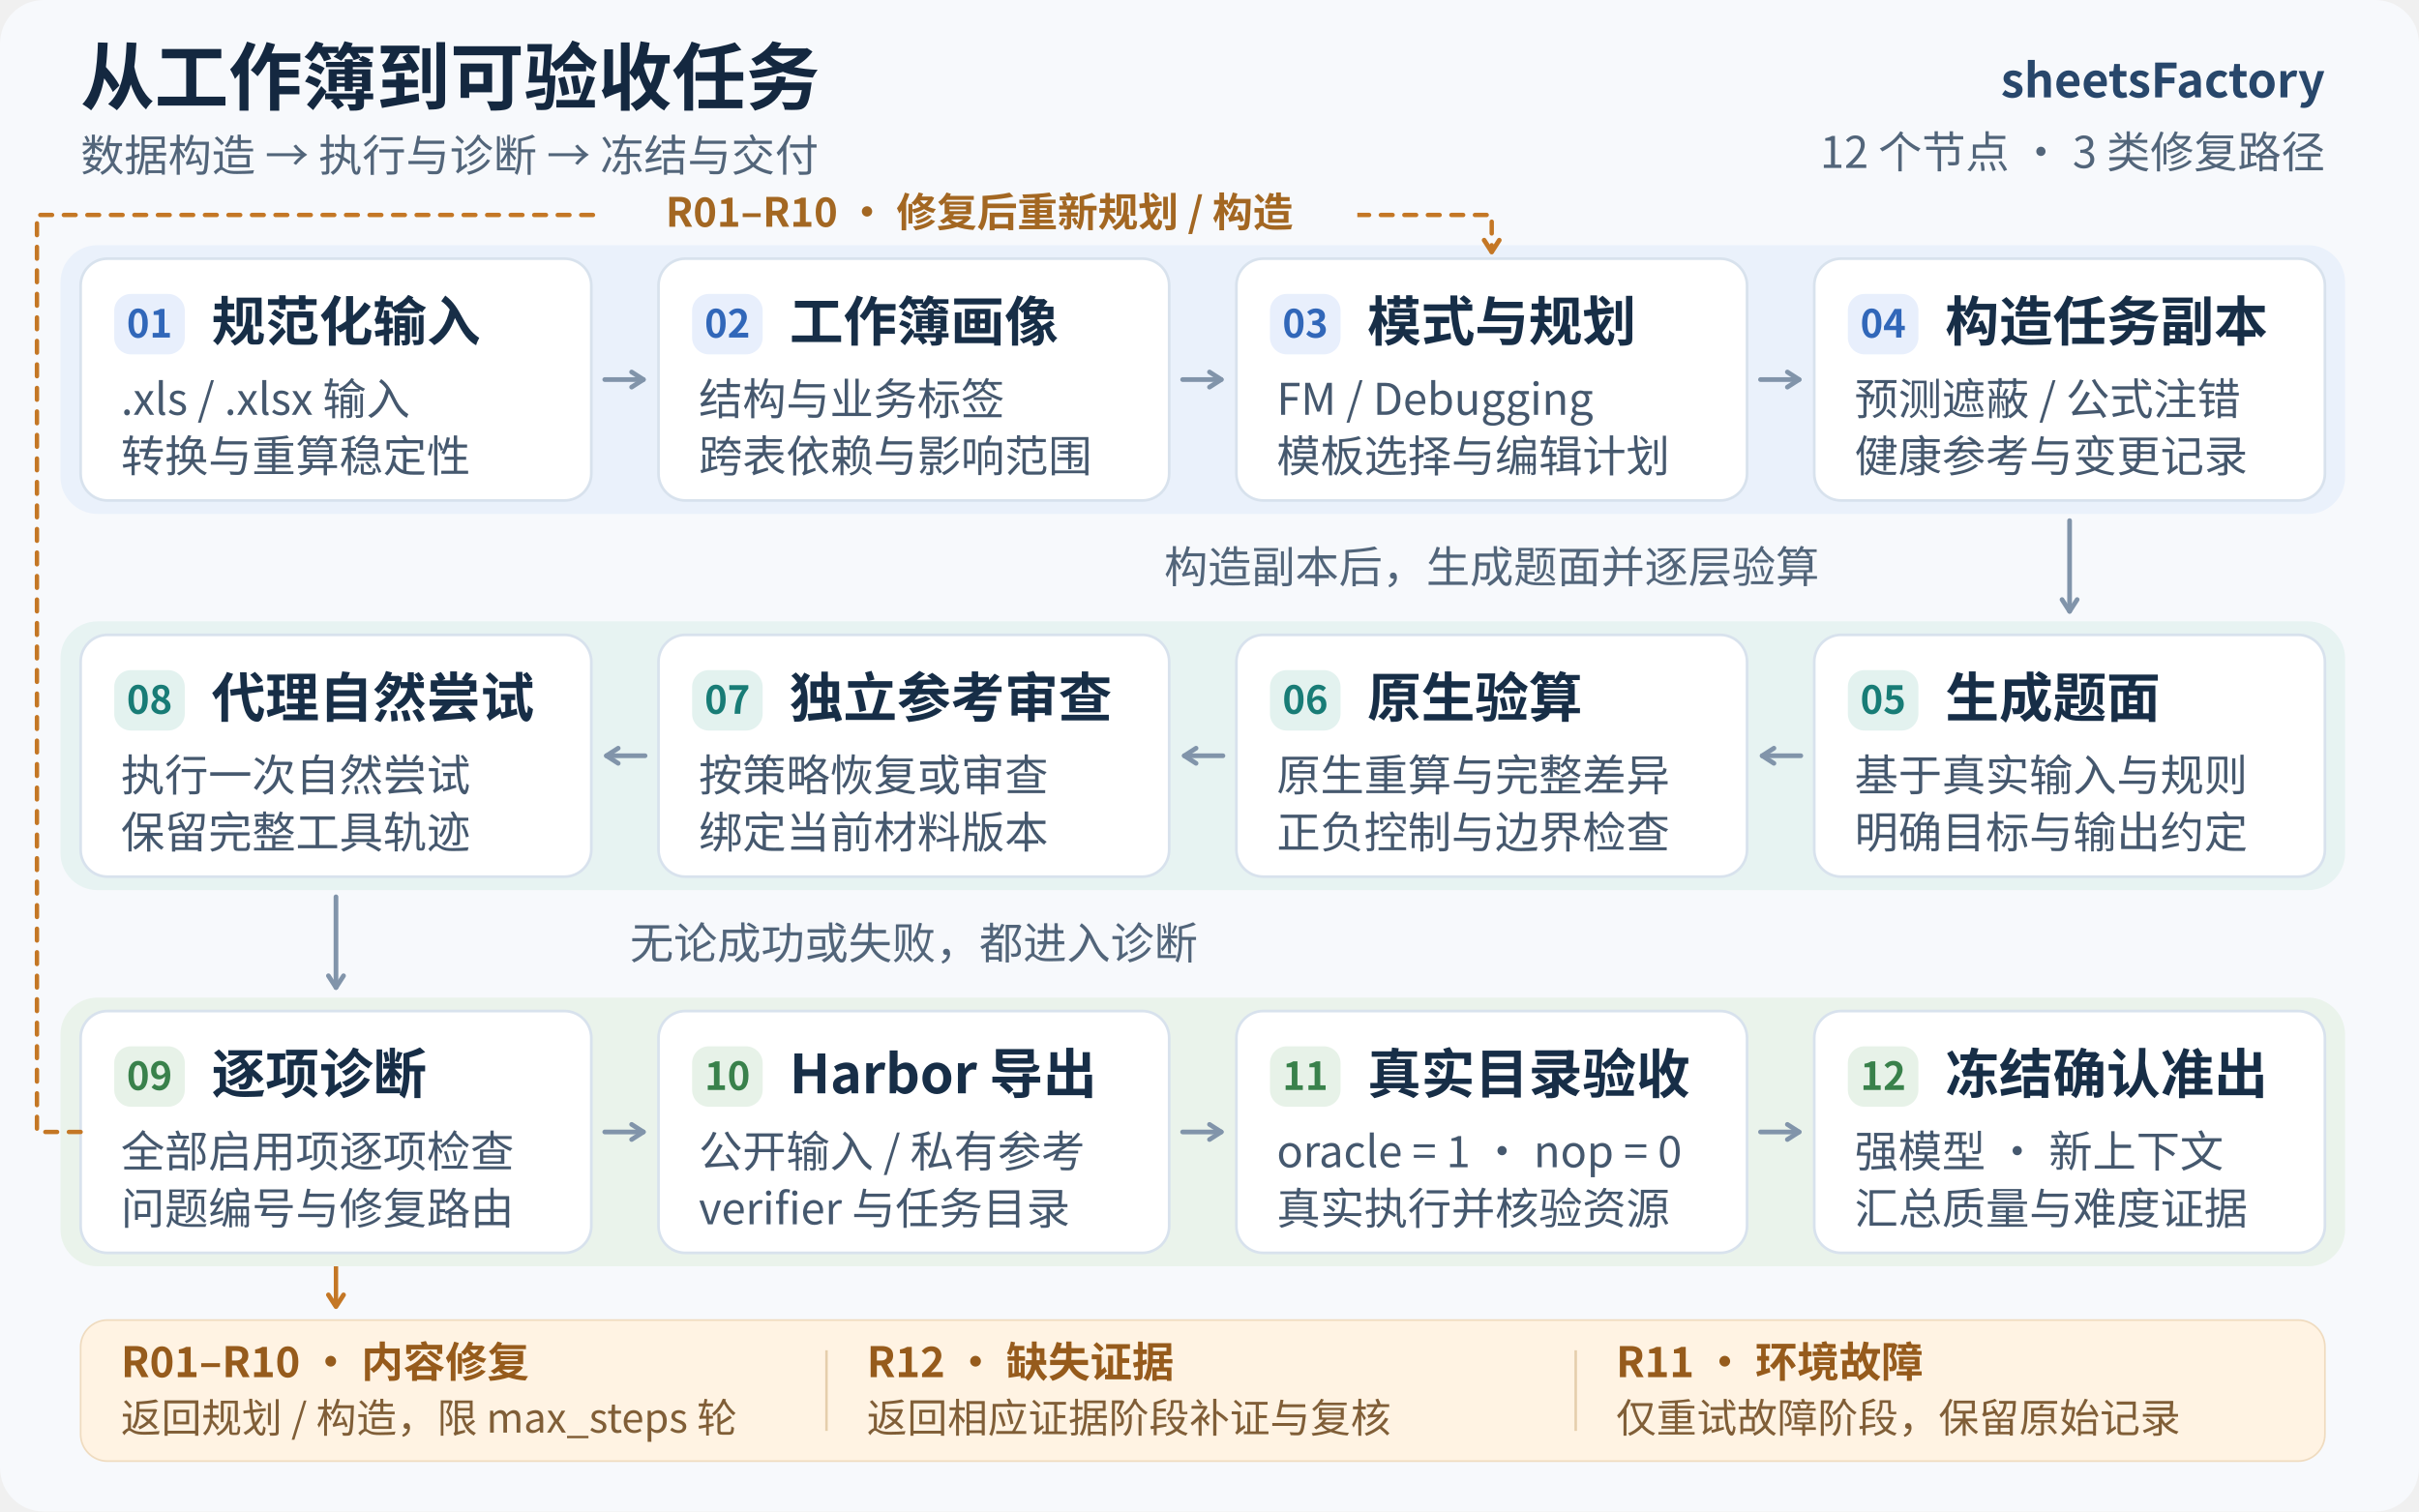
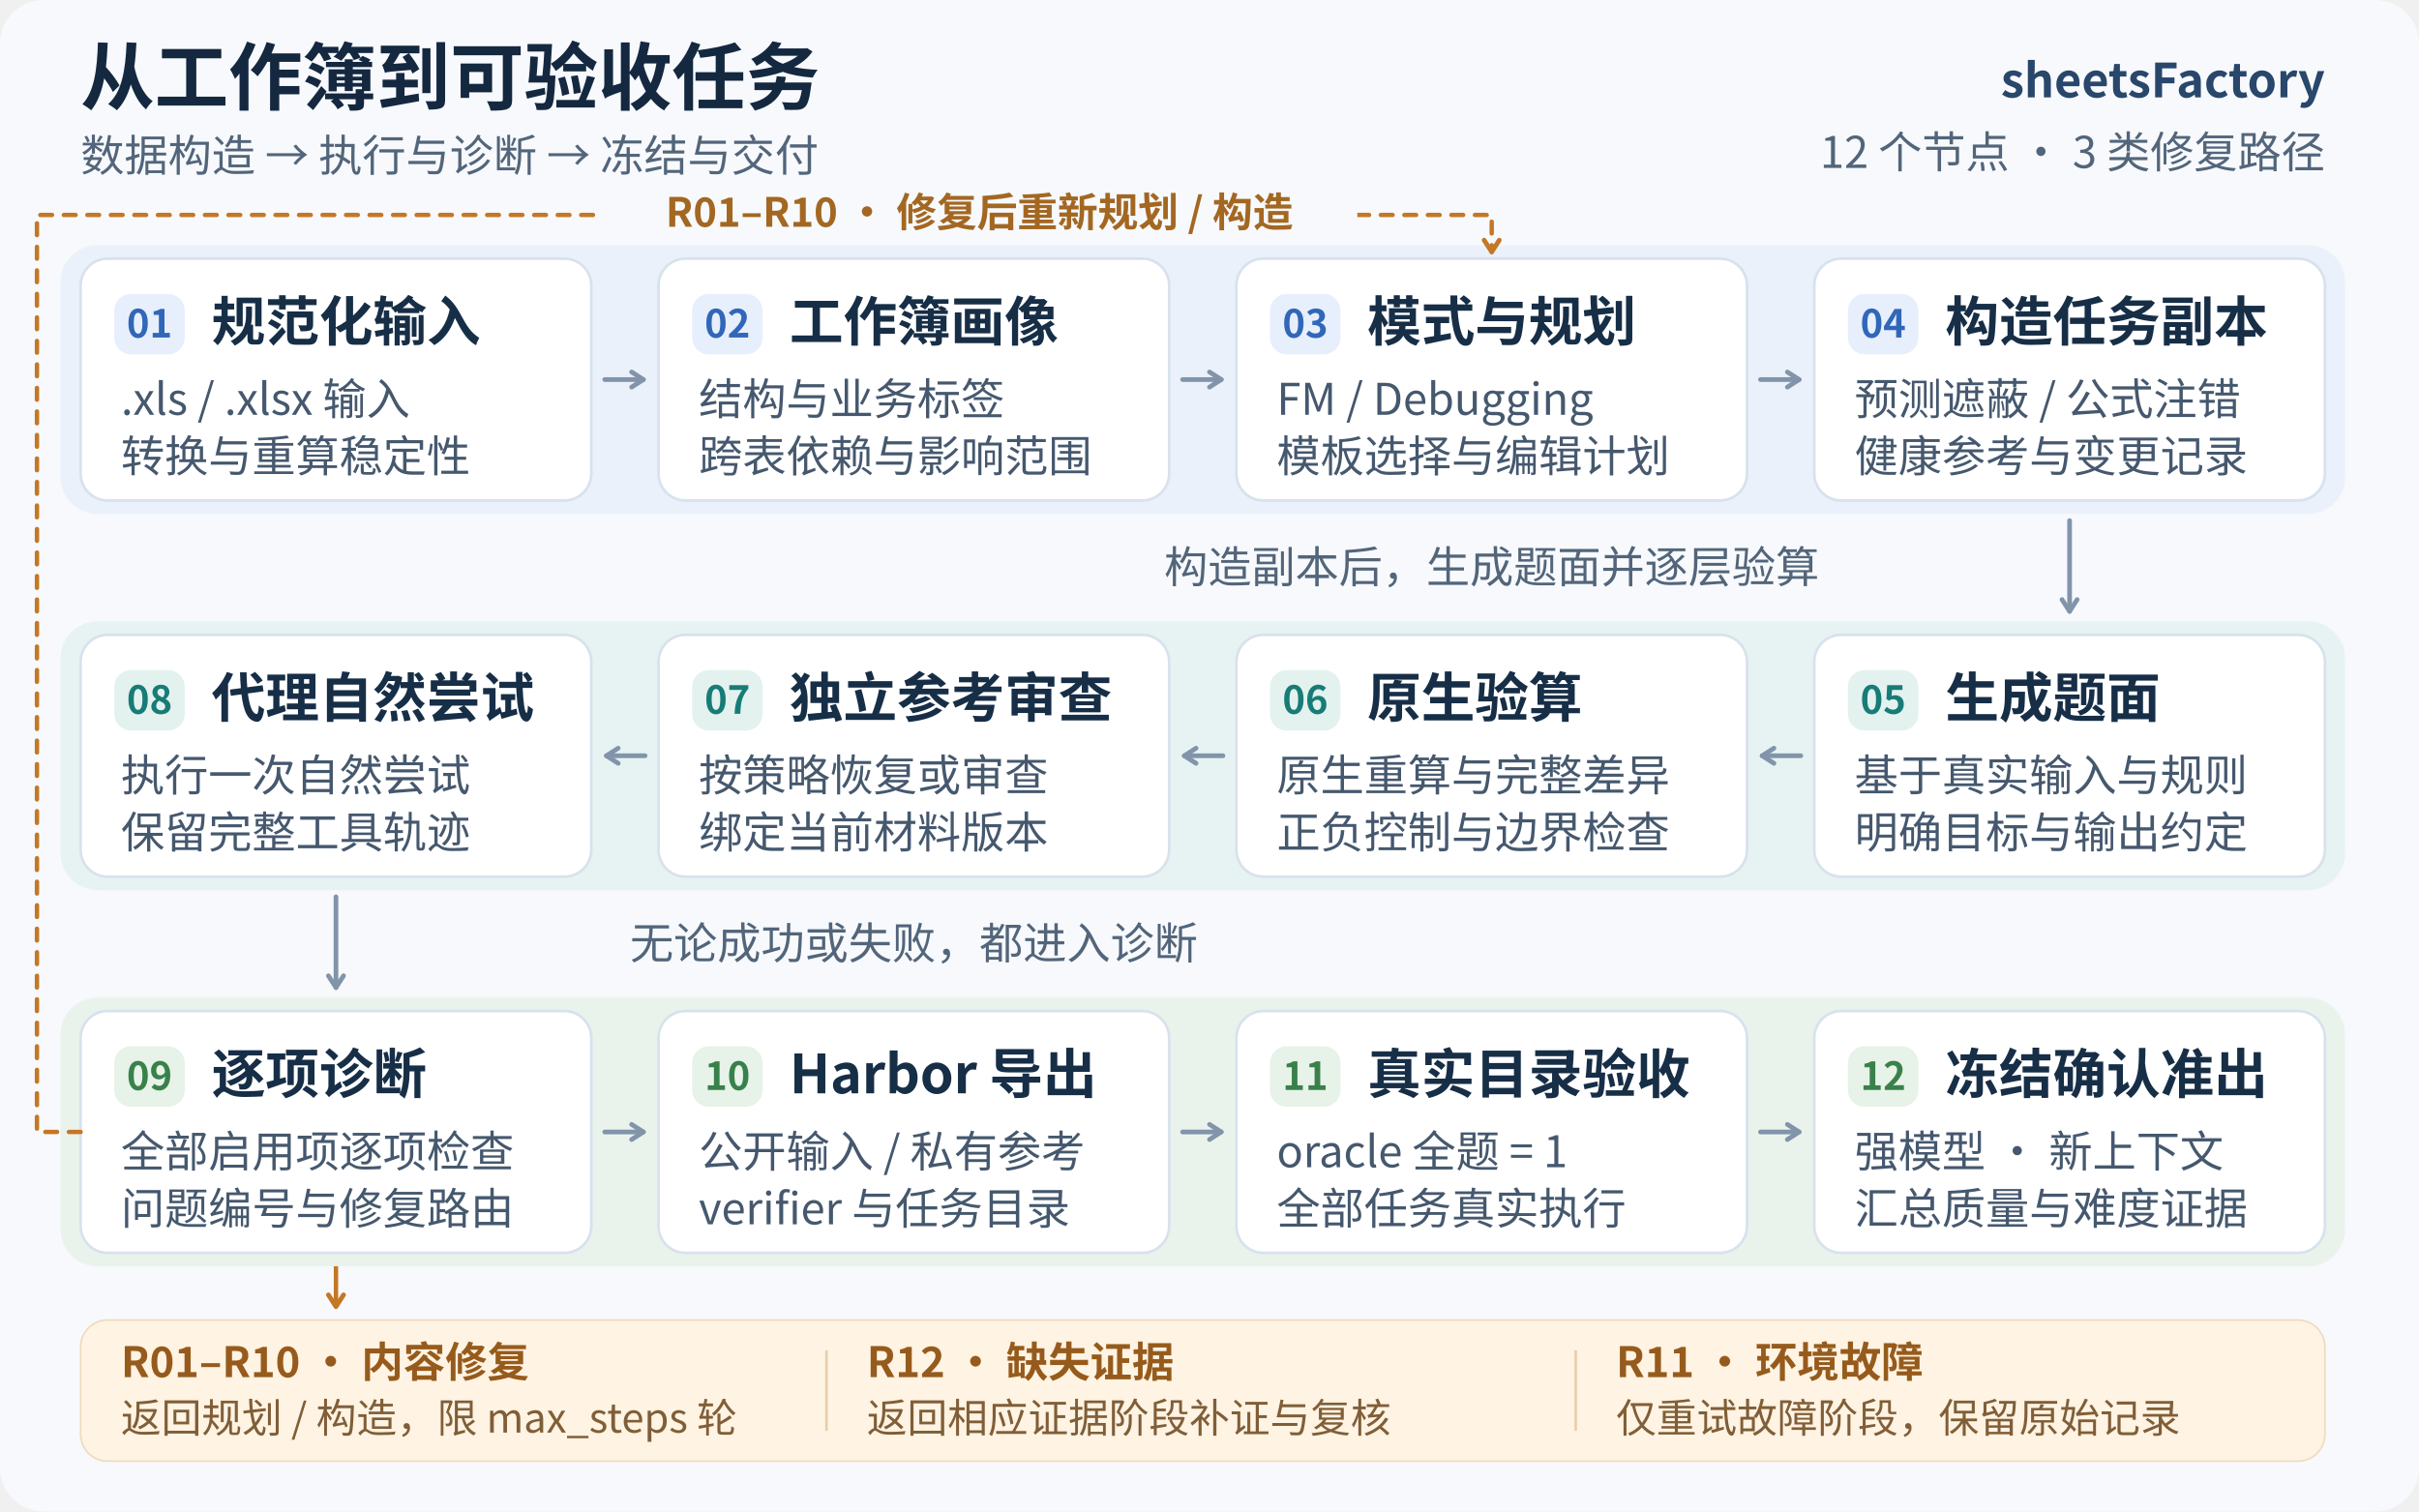
<svg xmlns="http://www.w3.org/2000/svg" width="1440" height="900" viewBox="0 0 1440 900" role="img" aria-labelledby="title desc">
  <defs>
    <marker id="arrow" markerWidth="13" markerHeight="13" refX="10" refY="6.5" orient="auto" markerUnits="userSpaceOnUse">
      <path d="M3 2 L10 6.5 L3 11" fill="none" stroke="#8194aa" stroke-width="2.8" stroke-linecap="round" stroke-linejoin="round" />
    </marker>
    <marker id="repairArrow" markerWidth="13" markerHeight="13" refX="10" refY="6.5" orient="auto" markerUnits="userSpaceOnUse">
      <path d="M3 2 L10 6.5 L3 11" fill="none" stroke="#c47725" stroke-width="2.8" stroke-linecap="round" stroke-linejoin="round" />
    </marker>
    <style>
text {font-family:'Noto Sans SC','Noto Sans CJK SC','PingFang SC','Microsoft YaHei',sans-serif;}
.heading {font-size:44px;font-weight:700;fill:#142840;}
.subtitle {font-size:26px;fill:#52657a;}
.card {fill:#fff;stroke:#d8e2ed;stroke-width:1.6;}
.title {font-size:32px;font-weight:700;fill:#172e47;}
.body {font-size:26px;fill:#45586e;}
.number {font-size:23px;font-weight:700;text-anchor:middle;}
.next {fill:none;stroke:#8194aa;stroke-width:2.8;stroke-linecap:round;stroke-linejoin:round;marker-end:url(#arrow);}
.repair {fill:none;stroke:#c47725;stroke-width:2.6;stroke-dasharray:7 7;stroke-linecap:round;stroke-linejoin:round;marker-end:url(#repairArrow);}
.routeTitle {font-size:25px;font-weight:700;fill:#965b1c;}
.routeBody {font-size:24px;fill:#805e37;}
</style>
  </defs>
  <rect width="1440" height="900" rx="26" fill="#f7f9fc" />
  <text class="heading" x="48" y="62">从工作簿到可验收任务</text>
  <text class="subtitle" x="48" y="102">数据构造 → 执行与诊断 → 冻结与交付</text>
  <text x="1384" y="58" text-anchor="end" font-size="28" font-weight="700" fill="#28476b">sheetsFactory</text>
  <text class="subtitle" x="1384" y="100" text-anchor="end">12 个节点 · 3 类修复路径</text>
  <rect x="36" y="146" width="1360" height="160" rx="22" fill="#eaf1fb" />
  <rect x="36" y="370" width="1360" height="160" rx="22" fill="#e7f3f2" />
  <rect x="36" y="594" width="1360" height="160" rx="22" fill="#eaf3eb" />
  <g id="node01">
    <rect class="card" x="48" y="154" width="304" height="144" rx="16" />
    <rect x="68" y="175" width="42" height="36" rx="10" fill="#e8effc" />
    <text class="number" x="89" y="201" fill="#3167b9">01</text>
    <text class="title" x="126" y="203">规范化输入</text>
    <text class="body" x="72" y="247">.xls / .xlsx 输入</text>
    <text class="body" x="72" y="281">转换与重算稳定性</text>
  </g>
  <g id="node02">
    <rect class="card" x="392" y="154" width="304" height="144" rx="16" />
    <rect x="412" y="175" width="42" height="36" rx="10" fill="#e8effc" />
    <text class="number" x="433" y="201" fill="#3167b9">02</text>
    <text class="title" x="470" y="203">工作簿画像</text>
    <text class="body" x="416" y="247">结构与业务标签</text>
    <text class="body" x="416" y="281">跨表依赖与影响范围</text>
  </g>
  <g id="node03">
    <rect class="card" x="736" y="154" width="304" height="144" rx="16" />
    <rect x="756" y="175" width="42" height="36" rx="10" fill="#e8effc" />
    <text class="number" x="777" y="201" fill="#3167b9">03</text>
    <text class="title" x="814" y="203">模式与规划</text>
    <text class="body" x="760" y="247">FM / Debugging</text>
    <text class="body" x="760" y="281">模板选择与编辑计划</text>
  </g>
  <g id="node04">
    <rect class="card" x="1080" y="154" width="304" height="144" rx="16" />
    <rect x="1100" y="175" width="42" height="36" rx="10" fill="#e8effc" />
    <text class="number" x="1121" y="201" fill="#3167b9">04</text>
    <text class="title" x="1158" y="203">构造任务副本</text>
    <text class="body" x="1104" y="247">预测遮蔽 / 公式注错</text>
    <text class="body" x="1104" y="281">健康参考与变更记录</text>
  </g>
  <g id="node05">
    <rect class="card" x="1080" y="378" width="304" height="144" rx="16" />
    <rect x="1100" y="399" width="42" height="36" rx="10" fill="#e3f2ef" />
    <text class="number" x="1121" y="425" fill="#187c76">05</text>
    <text class="title" x="1158" y="427">生成题面</text>
    <text class="body" x="1104" y="471">基于真实输入与规则</text>
    <text class="body" x="1104" y="505">明确目标与输出约定</text>
  </g>
  <g id="node06">
    <rect class="card" x="736" y="378" width="304" height="144" rx="16" />
    <rect x="756" y="399" width="42" height="36" rx="10" fill="#e3f2ef" />
    <text class="number" x="777" y="425" fill="#187c76">06</text>
    <text class="title" x="814" y="427">原生验算</text>
    <text class="body" x="760" y="471">原生重算与完整差异</text>
    <text class="body" x="760" y="505">正负控制与边界检查</text>
  </g>
  <g id="node07">
    <rect class="card" x="392" y="378" width="304" height="144" rx="16" />
    <rect x="412" y="399" width="42" height="36" rx="10" fill="#e3f2ef" />
    <text class="number" x="433" y="425" fill="#187c76">07</text>
    <text class="title" x="470" y="427">独立参考审查</text>
    <text class="body" x="416" y="471">按策略恢复或审查</text>
    <text class="body" x="416" y="505">绑定当前材料版本</text>
  </g>
  <g id="node08">
    <rect class="card" x="48" y="378" width="304" height="144" rx="16" />
    <rect x="68" y="399" width="42" height="36" rx="10" fill="#e3f2ef" />
    <text class="number" x="89" y="425" fill="#187c76">08</text>
    <text class="title" x="126" y="427">代理自然尝试</text>
    <text class="body" x="72" y="471">执行一次自然尝试</text>
    <text class="body" x="72" y="505">保留完整工具轨迹</text>
  </g>
  <g id="node09">
    <rect class="card" x="48" y="602" width="304" height="144" rx="16" />
    <rect x="68" y="623" width="42" height="36" rx="10" fill="#e7f2e8" />
    <text class="number" x="89" y="649" fill="#39814b">09</text>
    <text class="title" x="126" y="651">逐项诊断</text>
    <text class="body" x="72" y="695">全部启用项逐项检查</text>
    <text class="body" x="72" y="729">问题编号与修复路由</text>
  </g>
  <g id="node10">
    <rect class="card" x="392" y="602" width="304" height="144" rx="16" />
    <rect x="412" y="623" width="42" height="36" rx="10" fill="#e7f2e8" />
    <text class="number" x="433" y="649" fill="#39814b">10</text>
    <text class="title" x="470" y="651">Harbor 导出</text>
    <text class="body" x="416" y="695">公开输入 / 私有参考</text>
    <text class="body" x="416" y="729">verifier 与任务目录</text>
  </g>
  <g id="node11">
    <rect class="card" x="736" y="602" width="304" height="144" rx="16" />
    <rect x="756" y="623" width="42" height="36" rx="10" fill="#e7f2e8" />
    <text class="number" x="777" y="649" fill="#39814b">11</text>
    <text class="title" x="814" y="651">真实目录验收</text>
-     <text class="body" x="760" y="695">oracle = 1 · nop = 0</text>
-     <text class="body" x="760" y="729">真实执行并核验资源</text>
+     <text class="body" x="760" y="695">oracle 全题 = 1</text>
+     <text class="body" x="760" y="729">全部任务真实执行</text>
  </g>
  <g id="node12">
    <rect class="card" x="1080" y="602" width="304" height="144" rx="16" />
    <rect x="1100" y="623" width="42" height="36" rx="10" fill="#e7f2e8" />
    <text class="number" x="1121" y="649" fill="#39814b">12</text>
    <text class="title" x="1158" y="651">冻结确认准出</text>
    <text class="body" x="1104" y="695">强模型 · 新上下文</text>
    <text class="body" x="1104" y="729">汇总质量与难度证据</text>
  </g>
  <path class="next" d="M360 226 H383" />
  <path class="next" d="M704 226 H727" />
  <path class="next" d="M1048 226 H1071" />
  <path class="next" d="M1232 310 V364" />
  <path class="next" d="M1072 450 H1049" />
  <path class="next" d="M728 450 H705" />
  <path class="next" d="M384 450 H361" />
  <path class="next" d="M200 534 V588" />
  <path class="next" d="M360 674 H383" />
  <path class="next" d="M704 674 H727" />
  <path class="next" d="M1048 674 H1071" />
  <path class="repair" d="M48 674 H22 V128 H888 V150" />
  <rect x="358" y="110" width="450" height="34" rx="10" fill="#f7f9fc" />
  <text x="583" y="135" text-anchor="middle" font-size="24" font-weight="700" fill="#a36722">R01–R10 · 修复后重新规划 / 构造</text>
  <text class="subtitle" x="888" y="347" text-anchor="middle">构造副本后，生成题面并逐层验算</text>
  <text class="subtitle" x="544" y="571" text-anchor="middle">无论成功或失败，都进入诊断</text>
  <path d="M200 754 V778" fill="none" stroke="#c47725" stroke-width="2.6" marker-end="url(#repairArrow)" />
  <rect x="48" y="786" width="1336" height="84" rx="16" fill="#fff3e3" stroke="#efdbbf" />
  <path d="M492 804 V852 M938 804 V852" stroke="#e5ceac" stroke-width="1.5" />
  <text class="routeTitle" x="72" y="820">R01–R10 · 内容修复</text>
  <text class="routeBody" x="72" y="853">返回规划 / 构造，限 max_steps 轮</text>
  <text class="routeTitle" x="516" y="820">R12 · 缺失证据</text>
  <text class="routeBody" x="516" y="853">返回相应证据阶段补证与复核</text>
  <text class="routeTitle" x="962" y="820">R11 · 环境故障</text>
  <text class="routeBody" x="962" y="853">仅重试故障阶段，保留原始记录</text>
</svg>
